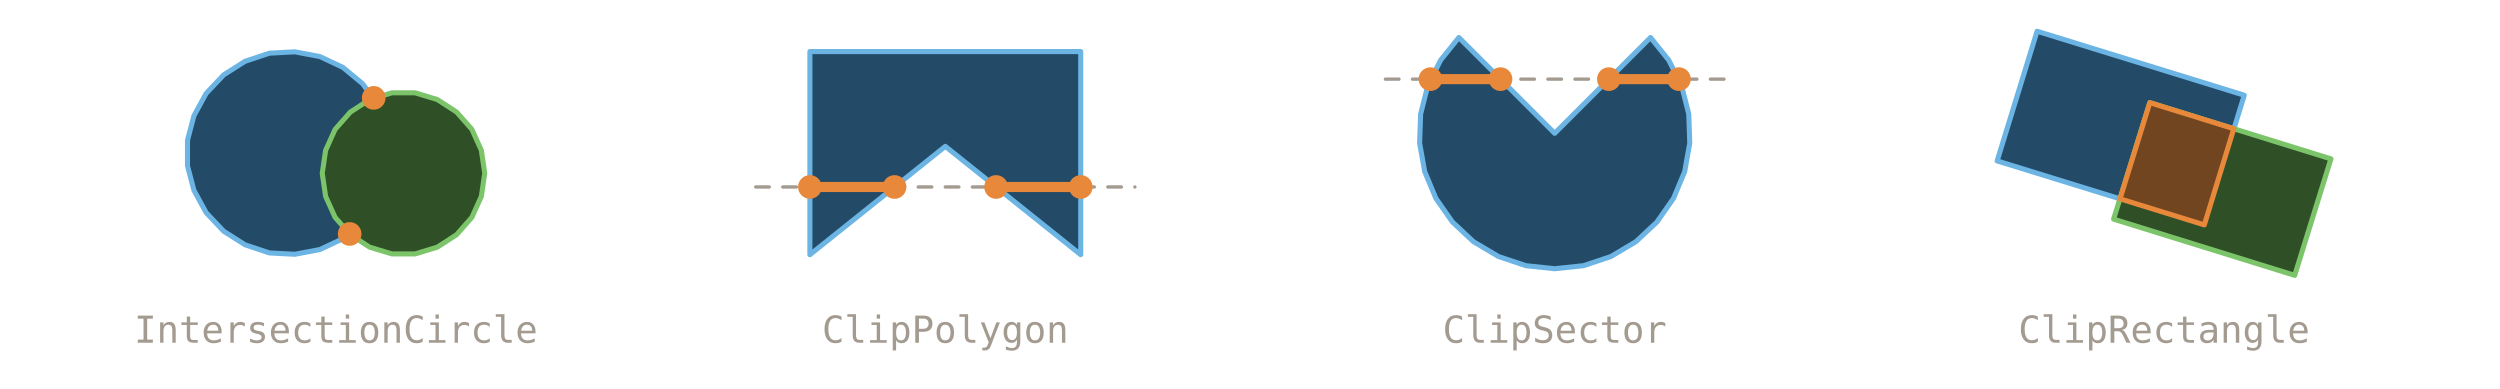
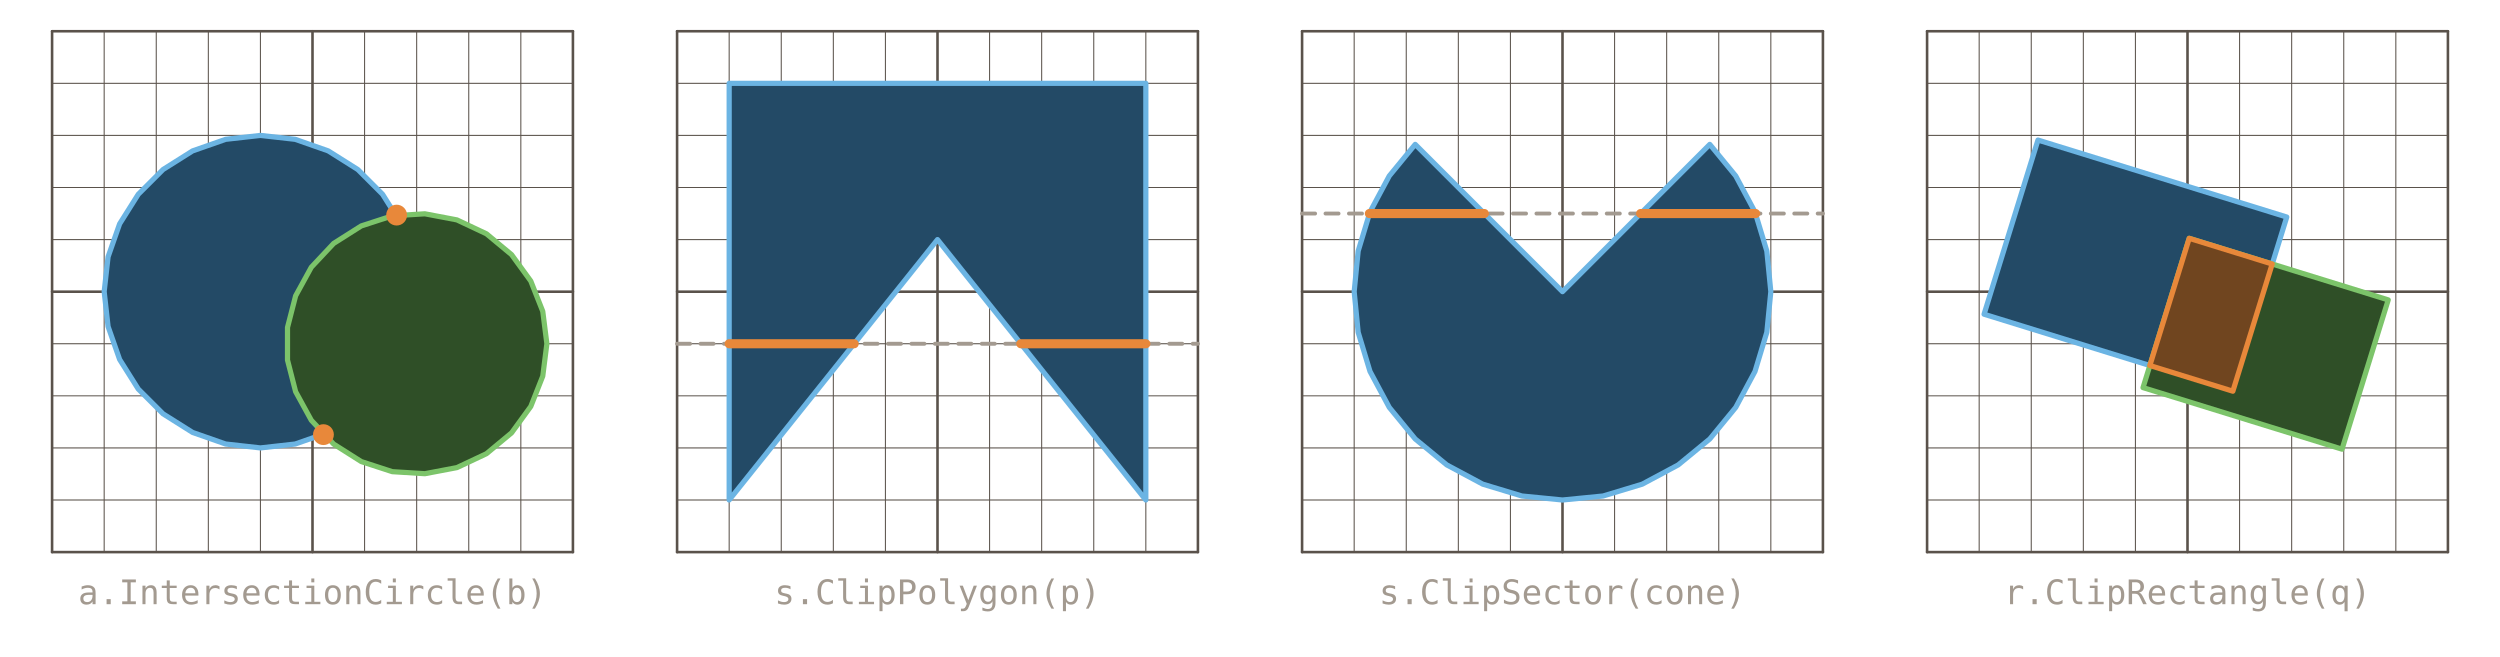
- <svg xmlns="http://www.w3.org/2000/svg" width="960" height="149" viewBox="0 0 960 149" role="img">
-   <g transform="translate(72.0 19.9) scale(1.3) translate(43.8 29.9)">
-     <polygon points="16.0,0.0 15.1,7.5 12.3,14.5 7.9,20.5 2.1,25.3 -4.7,28.5 -12.1,29.9 -19.6,29.5 -26.8,27.1 -33.1,23.1 -38.3,17.6 -41.9,11.0 -43.8,3.8 -43.8,-3.8 -41.9,-11.0 -38.3,-17.6 -33.1,-23.1 -26.8,-27.1 -19.6,-29.5 -12.1,-29.9 -4.7,-28.5 2.1,-25.3 7.9,-20.5 12.3,-14.5 15.1,-7.5" fill="#234a66" stroke="#6bb4e3" stroke-width="1.5" stroke-linejoin="round" />
-     <polygon points="44.0,6.0 43.0,12.8 40.2,19.0 35.7,24.1 30.0,27.8 23.4,29.8 16.6,29.8 10.0,27.8 4.3,24.1 -0.2,19.0 -3.0,12.8 -4.0,6.0 -3.0,-0.8 -0.2,-7.0 4.3,-12.1 10.0,-15.8 16.6,-17.8 23.4,-17.8 30.0,-15.8 35.7,-12.1 40.2,-7.0 43.0,-0.8" fill="#2f4f27" stroke="#7cc46a" stroke-width="1.5" stroke-linejoin="round" />
-     <circle cx="4.1" cy="23.9" r="3.5" fill="#e8883a" />
-     <circle cx="11.2" cy="-16.3" r="3.5" fill="#e8883a" />
+ <svg xmlns="http://www.w3.org/2000/svg" width="960" height="252" viewBox="0 0 960 252" role="img">
+   <g transform="translate(20.0 12.0) scale(20) translate(-0.000 -0.000)">
+     <line x1="0.000" y1="0.000" x2="0.000" y2="10.000" stroke="#5a524b" stroke-width="0.050" stroke-linecap="round" />
+     <line x1="1.000" y1="0.000" x2="1.000" y2="10.000" stroke="#5a524b" stroke-width="0.020" stroke-linecap="round" />
+     <line x1="2.000" y1="0.000" x2="2.000" y2="10.000" stroke="#5a524b" stroke-width="0.020" stroke-linecap="round" />
+     <line x1="3.000" y1="0.000" x2="3.000" y2="10.000" stroke="#5a524b" stroke-width="0.020" stroke-linecap="round" />
+     <line x1="4.000" y1="0.000" x2="4.000" y2="10.000" stroke="#5a524b" stroke-width="0.020" stroke-linecap="round" />
+     <line x1="5.000" y1="0.000" x2="5.000" y2="10.000" stroke="#5a524b" stroke-width="0.050" stroke-linecap="round" />
+     <line x1="6.000" y1="0.000" x2="6.000" y2="10.000" stroke="#5a524b" stroke-width="0.020" stroke-linecap="round" />
+     <line x1="7.000" y1="0.000" x2="7.000" y2="10.000" stroke="#5a524b" stroke-width="0.020" stroke-linecap="round" />
+     <line x1="8.000" y1="0.000" x2="8.000" y2="10.000" stroke="#5a524b" stroke-width="0.020" stroke-linecap="round" />
+     <line x1="9.000" y1="0.000" x2="9.000" y2="10.000" stroke="#5a524b" stroke-width="0.020" stroke-linecap="round" />
+     <line x1="10.000" y1="0.000" x2="10.000" y2="10.000" stroke="#5a524b" stroke-width="0.050" stroke-linecap="round" />
+     <line x1="0.000" y1="0.000" x2="10.000" y2="0.000" stroke="#5a524b" stroke-width="0.050" stroke-linecap="round" />
+     <line x1="0.000" y1="1.000" x2="10.000" y2="1.000" stroke="#5a524b" stroke-width="0.020" stroke-linecap="round" />
+     <line x1="0.000" y1="2.000" x2="10.000" y2="2.000" stroke="#5a524b" stroke-width="0.020" stroke-linecap="round" />
+     <line x1="0.000" y1="3.000" x2="10.000" y2="3.000" stroke="#5a524b" stroke-width="0.020" stroke-linecap="round" />
+     <line x1="0.000" y1="4.000" x2="10.000" y2="4.000" stroke="#5a524b" stroke-width="0.020" stroke-linecap="round" />
+     <line x1="0.000" y1="5.000" x2="10.000" y2="5.000" stroke="#5a524b" stroke-width="0.050" stroke-linecap="round" />
+     <line x1="0.000" y1="6.000" x2="10.000" y2="6.000" stroke="#5a524b" stroke-width="0.020" stroke-linecap="round" />
+     <line x1="0.000" y1="7.000" x2="10.000" y2="7.000" stroke="#5a524b" stroke-width="0.020" stroke-linecap="round" />
+     <line x1="0.000" y1="8.000" x2="10.000" y2="8.000" stroke="#5a524b" stroke-width="0.020" stroke-linecap="round" />
+     <line x1="0.000" y1="9.000" x2="10.000" y2="9.000" stroke="#5a524b" stroke-width="0.020" stroke-linecap="round" />
+     <line x1="0.000" y1="10.000" x2="10.000" y2="10.000" stroke="#5a524b" stroke-width="0.050" stroke-linecap="round" />
+     <polygon points="7.000,5.000 6.925,5.668 6.703,6.302 6.345,6.870 5.870,7.345 5.302,7.703 4.668,7.925 4.000,8.000 3.332,7.925 2.698,7.703 2.130,7.345 1.655,6.870 1.297,6.302 1.075,5.668 1.000,5.000 1.075,4.332 1.297,3.698 1.655,3.130 2.130,2.655 2.698,2.297 3.332,2.075 4.000,2.000 4.668,2.075 5.302,2.297 5.870,2.655 6.345,3.130 6.703,3.698 6.925,4.332" fill="#234a66" stroke="#6bb4e3" stroke-width="0.100" stroke-linejoin="round" />
+     <polygon points="9.500,6.000 9.421,6.622 9.191,7.204 8.822,7.711 8.340,8.111 7.773,8.378 7.157,8.495 6.532,8.456 5.936,8.262 5.406,7.926 4.977,7.469 4.676,6.920 4.520,6.313 4.520,5.687 4.676,5.080 4.977,4.531 5.406,4.074 5.936,3.738 6.532,3.544 7.157,3.505 7.773,3.622 8.340,3.889 8.822,4.289 9.191,4.796 9.421,5.378" fill="#2f4f27" stroke="#7cc46a" stroke-width="0.100" stroke-linejoin="round" />
+     <circle cx="5.210" cy="7.745" r="0.200" fill="#e8883a" />
+     <circle cx="6.615" cy="3.530" r="0.200" fill="#e8883a" />
  </g>
-   <text x="129.0" y="131.6" font-family="ui-monospace, SFMono-Regular, Menlo, Consolas, monospace" font-size="14.3" text-anchor="middle" fill="#a39a90">IntersectionCircle</text>
-   <g transform="translate(290.2 19.8) scale(1.3) translate(56.0 30.0)">
-     <polygon points="-40.0,-30.0 40.0,-30.0 40.0,30.0 0.0,-2.0 -40.0,30.0" fill="#234a66" stroke="#6bb4e3" stroke-width="1.5" stroke-linejoin="round" />
-     <line x1="-56.0" y1="10.0" x2="56.0" y2="10.0" stroke="#a39a90" stroke-width="1" stroke-dasharray="4 4" stroke-linecap="round" />
-     <line x1="-40.0" y1="10.0" x2="-15.0" y2="10.0" stroke="#e8883a" stroke-width="3" stroke-linecap="round" />
-     <line x1="15.0" y1="10.0" x2="40.0" y2="10.0" stroke="#e8883a" stroke-width="3" stroke-linecap="round" />
-     <circle cx="-40.0" cy="10.0" r="3.5" fill="#e8883a" />
-     <circle cx="-15.0" cy="10.0" r="3.5" fill="#e8883a" />
-     <circle cx="15.0" cy="10.0" r="3.5" fill="#e8883a" />
-     <circle cx="40.0" cy="10.0" r="3.5" fill="#e8883a" />
+   <text x="120.0" y="232.0" font-family="ui-monospace, SFMono-Regular, Menlo, Consolas, monospace" font-size="13" text-anchor="middle" fill="#a39a90">a.IntersectionCircle(b)</text>
+   <g transform="translate(260.0 12.0) scale(20) translate(-0.000 -0.000)">
+     <line x1="0.000" y1="0.000" x2="0.000" y2="10.000" stroke="#5a524b" stroke-width="0.050" stroke-linecap="round" />
+     <line x1="1.000" y1="0.000" x2="1.000" y2="10.000" stroke="#5a524b" stroke-width="0.020" stroke-linecap="round" />
+     <line x1="2.000" y1="0.000" x2="2.000" y2="10.000" stroke="#5a524b" stroke-width="0.020" stroke-linecap="round" />
+     <line x1="3.000" y1="0.000" x2="3.000" y2="10.000" stroke="#5a524b" stroke-width="0.020" stroke-linecap="round" />
+     <line x1="4.000" y1="0.000" x2="4.000" y2="10.000" stroke="#5a524b" stroke-width="0.020" stroke-linecap="round" />
+     <line x1="5.000" y1="0.000" x2="5.000" y2="10.000" stroke="#5a524b" stroke-width="0.050" stroke-linecap="round" />
+     <line x1="6.000" y1="0.000" x2="6.000" y2="10.000" stroke="#5a524b" stroke-width="0.020" stroke-linecap="round" />
+     <line x1="7.000" y1="0.000" x2="7.000" y2="10.000" stroke="#5a524b" stroke-width="0.020" stroke-linecap="round" />
+     <line x1="8.000" y1="0.000" x2="8.000" y2="10.000" stroke="#5a524b" stroke-width="0.020" stroke-linecap="round" />
+     <line x1="9.000" y1="0.000" x2="9.000" y2="10.000" stroke="#5a524b" stroke-width="0.020" stroke-linecap="round" />
+     <line x1="10.000" y1="0.000" x2="10.000" y2="10.000" stroke="#5a524b" stroke-width="0.050" stroke-linecap="round" />
+     <line x1="0.000" y1="0.000" x2="10.000" y2="0.000" stroke="#5a524b" stroke-width="0.050" stroke-linecap="round" />
+     <line x1="0.000" y1="1.000" x2="10.000" y2="1.000" stroke="#5a524b" stroke-width="0.020" stroke-linecap="round" />
+     <line x1="0.000" y1="2.000" x2="10.000" y2="2.000" stroke="#5a524b" stroke-width="0.020" stroke-linecap="round" />
+     <line x1="0.000" y1="3.000" x2="10.000" y2="3.000" stroke="#5a524b" stroke-width="0.020" stroke-linecap="round" />
+     <line x1="0.000" y1="4.000" x2="10.000" y2="4.000" stroke="#5a524b" stroke-width="0.020" stroke-linecap="round" />
+     <line x1="0.000" y1="5.000" x2="10.000" y2="5.000" stroke="#5a524b" stroke-width="0.050" stroke-linecap="round" />
+     <line x1="0.000" y1="6.000" x2="10.000" y2="6.000" stroke="#5a524b" stroke-width="0.020" stroke-linecap="round" />
+     <line x1="0.000" y1="7.000" x2="10.000" y2="7.000" stroke="#5a524b" stroke-width="0.020" stroke-linecap="round" />
+     <line x1="0.000" y1="8.000" x2="10.000" y2="8.000" stroke="#5a524b" stroke-width="0.020" stroke-linecap="round" />
+     <line x1="0.000" y1="9.000" x2="10.000" y2="9.000" stroke="#5a524b" stroke-width="0.020" stroke-linecap="round" />
+     <line x1="0.000" y1="10.000" x2="10.000" y2="10.000" stroke="#5a524b" stroke-width="0.050" stroke-linecap="round" />
+     <polygon points="1.000,1.000 9.000,1.000 9.000,9.000 5.000,4.000 1.000,9.000" fill="#234a66" stroke="#6bb4e3" stroke-width="0.100" stroke-linejoin="round" />
+     <line x1="0.000" y1="6.000" x2="10.000" y2="6.000" stroke="#a39a90" stroke-width="0.075" stroke-dasharray="0.250 0.200" stroke-linecap="round" />
+     <line x1="1.000" y1="6.000" x2="3.400" y2="6.000" stroke="#e8883a" stroke-width="0.175" stroke-linecap="round" />
+     <line x1="6.600" y1="6.000" x2="9.000" y2="6.000" stroke="#e8883a" stroke-width="0.175" stroke-linecap="round" />
  </g>
-   <text x="363.0" y="131.6" font-family="ui-monospace, SFMono-Regular, Menlo, Consolas, monospace" font-size="14.3" text-anchor="middle" fill="#a39a90">ClipPolygon</text>
-   <g transform="translate(532.0 14.4) scale(1.3) translate(50.0 28.3)">
-     <polygon points="0.0,0.0 28.3,-28.3 33.7,-21.6 37.5,-14.0 39.6,-5.7 39.9,2.9 38.4,11.3 35.1,19.2 30.2,26.2 24.0,32.0 16.6,36.4 8.5,39.1 0.0,40.0 -8.5,39.1 -16.6,36.4 -24.0,32.0 -30.2,26.2 -35.1,19.2 -38.4,11.3 -39.9,2.9 -39.6,-5.7 -37.5,-14.0 -33.7,-21.6 -28.3,-28.3" fill="#234a66" stroke="#6bb4e3" stroke-width="1.5" stroke-linejoin="round" />
-     <line x1="-50.0" y1="-16.0" x2="50.0" y2="-16.0" stroke="#a39a90" stroke-width="1" stroke-dasharray="4 4" stroke-linecap="round" />
-     <line x1="-36.7" y1="-16.0" x2="-16.0" y2="-16.0" stroke="#e8883a" stroke-width="3" stroke-linecap="round" />
-     <line x1="16.0" y1="-16.0" x2="36.7" y2="-16.0" stroke="#e8883a" stroke-width="3" stroke-linecap="round" />
-     <circle cx="-36.7" cy="-16.0" r="3.5" fill="#e8883a" />
-     <circle cx="-16.0" cy="-16.0" r="3.5" fill="#e8883a" />
-     <circle cx="16.0" cy="-16.0" r="3.5" fill="#e8883a" />
-     <circle cx="36.7" cy="-16.0" r="3.5" fill="#e8883a" />
+   <text x="360.0" y="232.0" font-family="ui-monospace, SFMono-Regular, Menlo, Consolas, monospace" font-size="13" text-anchor="middle" fill="#a39a90">s.ClipPolygon(p)</text>
+   <g transform="translate(500.0 12.0) scale(20) translate(-0.000 -0.000)">
+     <line x1="0.000" y1="0.000" x2="0.000" y2="10.000" stroke="#5a524b" stroke-width="0.050" stroke-linecap="round" />
+     <line x1="1.000" y1="0.000" x2="1.000" y2="10.000" stroke="#5a524b" stroke-width="0.020" stroke-linecap="round" />
+     <line x1="2.000" y1="0.000" x2="2.000" y2="10.000" stroke="#5a524b" stroke-width="0.020" stroke-linecap="round" />
+     <line x1="3.000" y1="0.000" x2="3.000" y2="10.000" stroke="#5a524b" stroke-width="0.020" stroke-linecap="round" />
+     <line x1="4.000" y1="0.000" x2="4.000" y2="10.000" stroke="#5a524b" stroke-width="0.020" stroke-linecap="round" />
+     <line x1="5.000" y1="0.000" x2="5.000" y2="10.000" stroke="#5a524b" stroke-width="0.050" stroke-linecap="round" />
+     <line x1="6.000" y1="0.000" x2="6.000" y2="10.000" stroke="#5a524b" stroke-width="0.020" stroke-linecap="round" />
+     <line x1="7.000" y1="0.000" x2="7.000" y2="10.000" stroke="#5a524b" stroke-width="0.020" stroke-linecap="round" />
+     <line x1="8.000" y1="0.000" x2="8.000" y2="10.000" stroke="#5a524b" stroke-width="0.020" stroke-linecap="round" />
+     <line x1="9.000" y1="0.000" x2="9.000" y2="10.000" stroke="#5a524b" stroke-width="0.020" stroke-linecap="round" />
+     <line x1="10.000" y1="0.000" x2="10.000" y2="10.000" stroke="#5a524b" stroke-width="0.050" stroke-linecap="round" />
+     <line x1="0.000" y1="0.000" x2="10.000" y2="0.000" stroke="#5a524b" stroke-width="0.050" stroke-linecap="round" />
+     <line x1="0.000" y1="1.000" x2="10.000" y2="1.000" stroke="#5a524b" stroke-width="0.020" stroke-linecap="round" />
+     <line x1="0.000" y1="2.000" x2="10.000" y2="2.000" stroke="#5a524b" stroke-width="0.020" stroke-linecap="round" />
+     <line x1="0.000" y1="3.000" x2="10.000" y2="3.000" stroke="#5a524b" stroke-width="0.020" stroke-linecap="round" />
+     <line x1="0.000" y1="4.000" x2="10.000" y2="4.000" stroke="#5a524b" stroke-width="0.020" stroke-linecap="round" />
+     <line x1="0.000" y1="5.000" x2="10.000" y2="5.000" stroke="#5a524b" stroke-width="0.050" stroke-linecap="round" />
+     <line x1="0.000" y1="6.000" x2="10.000" y2="6.000" stroke="#5a524b" stroke-width="0.020" stroke-linecap="round" />
+     <line x1="0.000" y1="7.000" x2="10.000" y2="7.000" stroke="#5a524b" stroke-width="0.020" stroke-linecap="round" />
+     <line x1="0.000" y1="8.000" x2="10.000" y2="8.000" stroke="#5a524b" stroke-width="0.020" stroke-linecap="round" />
+     <line x1="0.000" y1="9.000" x2="10.000" y2="9.000" stroke="#5a524b" stroke-width="0.020" stroke-linecap="round" />
+     <line x1="0.000" y1="10.000" x2="10.000" y2="10.000" stroke="#5a524b" stroke-width="0.050" stroke-linecap="round" />
+     <polygon points="5.000,5.000 7.828,2.172 8.326,2.778 8.696,3.469 8.923,4.220 9.000,5.000 8.923,5.780 8.696,6.531 8.326,7.222 7.828,7.828 7.222,8.326 6.531,8.696 5.780,8.923 5.000,9.000 4.220,8.923 3.469,8.696 2.778,8.326 2.172,7.828 1.674,7.222 1.304,6.531 1.077,5.780 1.000,5.000 1.077,4.220 1.304,3.469 1.674,2.778 2.172,2.172" fill="#234a66" stroke="#6bb4e3" stroke-width="0.100" stroke-linejoin="round" />
+     <line x1="0.000" y1="3.500" x2="10.000" y2="3.500" stroke="#a39a90" stroke-width="0.075" stroke-dasharray="0.250 0.200" stroke-linecap="round" />
+     <line x1="1.292" y1="3.500" x2="3.500" y2="3.500" stroke="#e8883a" stroke-width="0.175" stroke-linecap="round" />
+     <line x1="6.500" y1="3.500" x2="8.708" y2="3.500" stroke="#e8883a" stroke-width="0.175" stroke-linecap="round" />
  </g>
-   <text x="597.0" y="131.6" font-family="ui-monospace, SFMono-Regular, Menlo, Consolas, monospace" font-size="14.3" text-anchor="middle" fill="#a39a90">ClipSector</text>
-   <g transform="translate(766.9 12.0) scale(1.3) translate(48.5 34.6)">
-     <polygon points="-36.7,-34.6 24.5,-15.7 12.7,22.6 -48.5,3.7" fill="#234a66" stroke="#6bb4e3" stroke-width="1.5" stroke-linejoin="round" />
-     <polygon points="-3.4,-13.5 50.1,3.1 39.4,37.5 -14.1,20.9" fill="#2f4f27" stroke="#7cc46a" stroke-width="1.5" stroke-linejoin="round" />
-     <polygon points="-3.4,-13.5 21.4,-5.8 12.7,22.6 -12.2,14.9" fill="#70451f" stroke="#e8883a" stroke-width="1.5" stroke-linejoin="round" />
+   <text x="600.0" y="232.0" font-family="ui-monospace, SFMono-Regular, Menlo, Consolas, monospace" font-size="13" text-anchor="middle" fill="#a39a90">s.ClipSector(cone)</text>
+   <g transform="translate(740.0 12.0) scale(20) translate(-0.000 -0.000)">
+     <line x1="0.000" y1="0.000" x2="0.000" y2="10.000" stroke="#5a524b" stroke-width="0.050" stroke-linecap="round" />
+     <line x1="1.000" y1="0.000" x2="1.000" y2="10.000" stroke="#5a524b" stroke-width="0.020" stroke-linecap="round" />
+     <line x1="2.000" y1="0.000" x2="2.000" y2="10.000" stroke="#5a524b" stroke-width="0.020" stroke-linecap="round" />
+     <line x1="3.000" y1="0.000" x2="3.000" y2="10.000" stroke="#5a524b" stroke-width="0.020" stroke-linecap="round" />
+     <line x1="4.000" y1="0.000" x2="4.000" y2="10.000" stroke="#5a524b" stroke-width="0.020" stroke-linecap="round" />
+     <line x1="5.000" y1="0.000" x2="5.000" y2="10.000" stroke="#5a524b" stroke-width="0.050" stroke-linecap="round" />
+     <line x1="6.000" y1="0.000" x2="6.000" y2="10.000" stroke="#5a524b" stroke-width="0.020" stroke-linecap="round" />
+     <line x1="7.000" y1="0.000" x2="7.000" y2="10.000" stroke="#5a524b" stroke-width="0.020" stroke-linecap="round" />
+     <line x1="8.000" y1="0.000" x2="8.000" y2="10.000" stroke="#5a524b" stroke-width="0.020" stroke-linecap="round" />
+     <line x1="9.000" y1="0.000" x2="9.000" y2="10.000" stroke="#5a524b" stroke-width="0.020" stroke-linecap="round" />
+     <line x1="10.000" y1="0.000" x2="10.000" y2="10.000" stroke="#5a524b" stroke-width="0.050" stroke-linecap="round" />
+     <line x1="0.000" y1="0.000" x2="10.000" y2="0.000" stroke="#5a524b" stroke-width="0.050" stroke-linecap="round" />
+     <line x1="0.000" y1="1.000" x2="10.000" y2="1.000" stroke="#5a524b" stroke-width="0.020" stroke-linecap="round" />
+     <line x1="0.000" y1="2.000" x2="10.000" y2="2.000" stroke="#5a524b" stroke-width="0.020" stroke-linecap="round" />
+     <line x1="0.000" y1="3.000" x2="10.000" y2="3.000" stroke="#5a524b" stroke-width="0.020" stroke-linecap="round" />
+     <line x1="0.000" y1="4.000" x2="10.000" y2="4.000" stroke="#5a524b" stroke-width="0.020" stroke-linecap="round" />
+     <line x1="0.000" y1="5.000" x2="10.000" y2="5.000" stroke="#5a524b" stroke-width="0.050" stroke-linecap="round" />
+     <line x1="0.000" y1="6.000" x2="10.000" y2="6.000" stroke="#5a524b" stroke-width="0.020" stroke-linecap="round" />
+     <line x1="0.000" y1="7.000" x2="10.000" y2="7.000" stroke="#5a524b" stroke-width="0.020" stroke-linecap="round" />
+     <line x1="0.000" y1="8.000" x2="10.000" y2="8.000" stroke="#5a524b" stroke-width="0.020" stroke-linecap="round" />
+     <line x1="0.000" y1="9.000" x2="10.000" y2="9.000" stroke="#5a524b" stroke-width="0.020" stroke-linecap="round" />
+     <line x1="0.000" y1="10.000" x2="10.000" y2="10.000" stroke="#5a524b" stroke-width="0.050" stroke-linecap="round" />
+     <polygon points="2.129,2.089 6.906,3.567 5.871,6.911 1.094,5.433" fill="#234a66" stroke="#6bb4e3" stroke-width="0.100" stroke-linejoin="round" />
+     <polygon points="5.033,3.976 8.854,5.158 7.967,8.024 4.146,6.842" fill="#2f4f27" stroke="#7cc46a" stroke-width="0.100" stroke-linejoin="round" />
+     <polygon points="5.033,3.976 6.626,4.469 5.871,6.911 4.277,6.418" fill="#70451f" stroke="#e8883a" stroke-width="0.100" stroke-linejoin="round" />
  </g>
-   <text x="831.0" y="131.6" font-family="ui-monospace, SFMono-Regular, Menlo, Consolas, monospace" font-size="14.3" text-anchor="middle" fill="#a39a90">ClipRectangle</text>
+   <text x="840.0" y="232.0" font-family="ui-monospace, SFMono-Regular, Menlo, Consolas, monospace" font-size="13" text-anchor="middle" fill="#a39a90">r.ClipRectangle(q)</text>
</svg>
